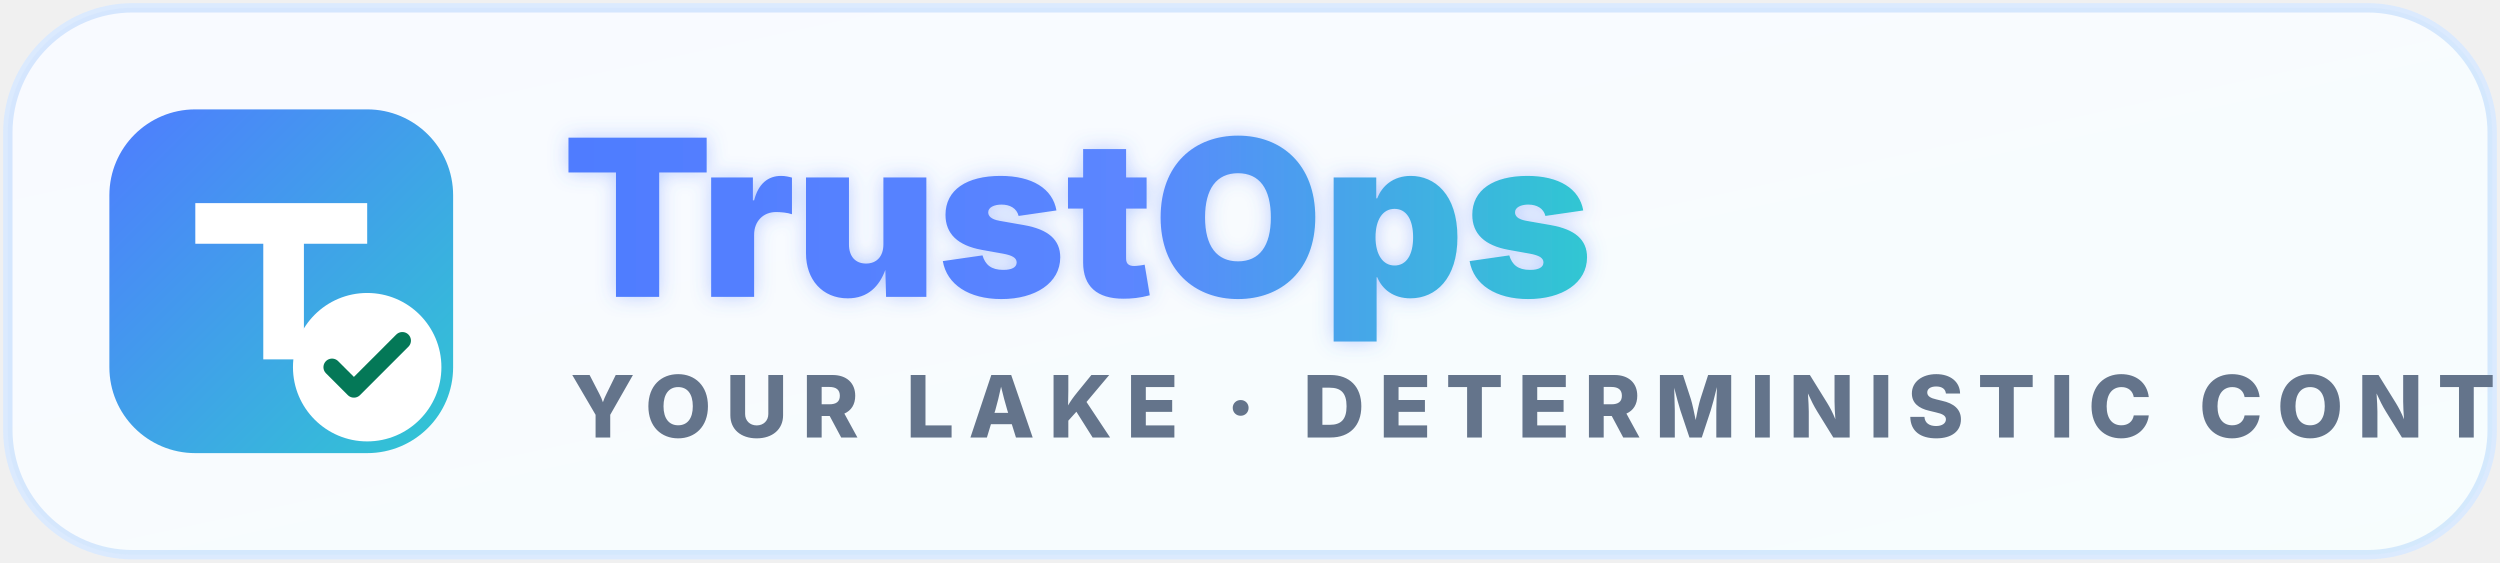
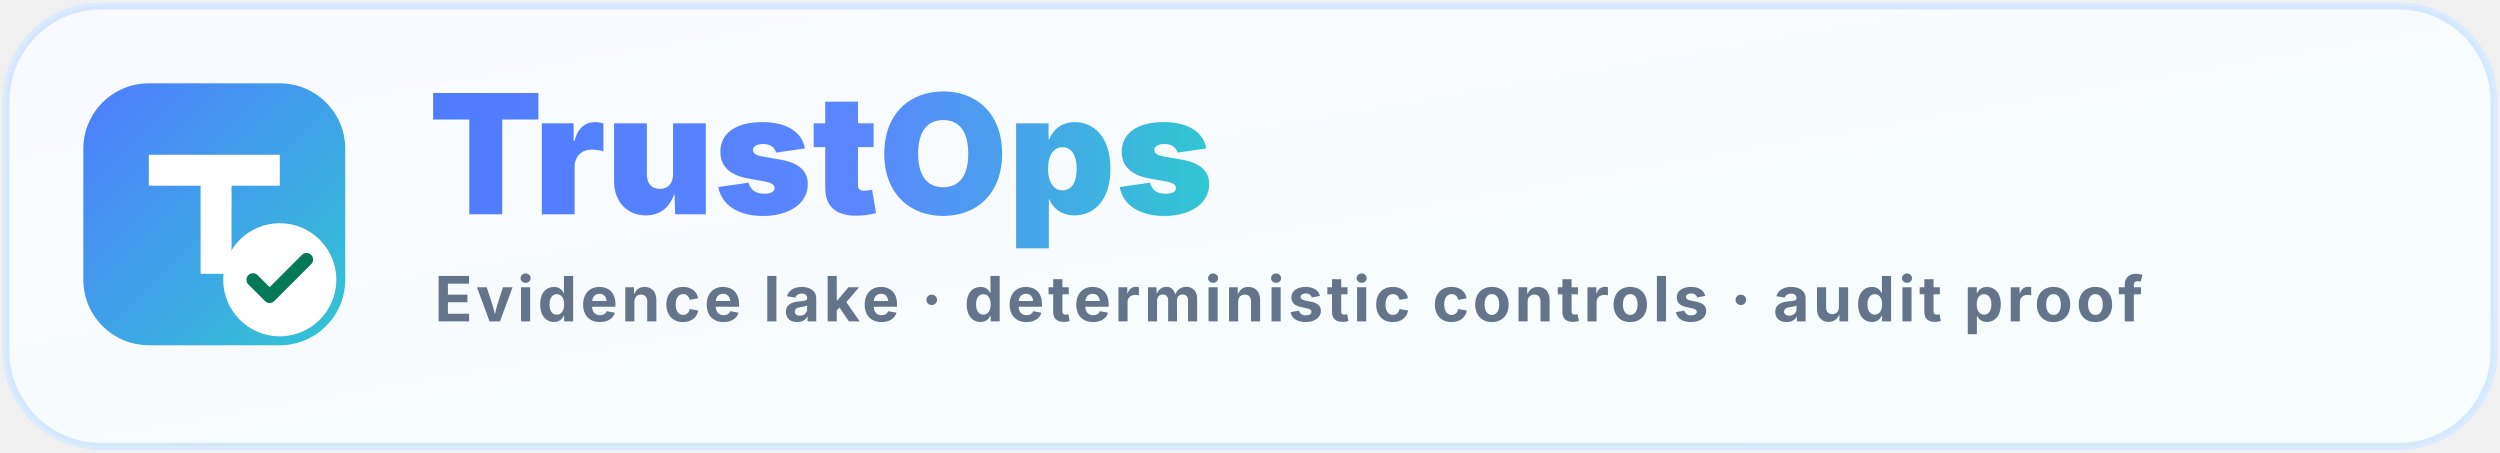
- <svg xmlns="http://www.w3.org/2000/svg" width="320" height="72" viewBox="0 0 320 72" role="img" aria-labelledby="title desc">
+ <svg xmlns="http://www.w3.org/2000/svg" width="420" height="76" viewBox="0 0 420 76" role="img" aria-labelledby="title desc">
  <defs>
    <linearGradient id="mark" x1="0" y1="0" x2="1" y2="1">
      <stop offset="0%" stop-color="#4f7cff" />
      <stop offset="100%" stop-color="#30c7d2" />
    </linearGradient>
    <linearGradient id="word" x1="0" y1="0" x2="1" y2="0">
      <stop offset="0%" stop-color="#4f7cff" />
      <stop offset="55%" stop-color="#5b86ff" />
      <stop offset="100%" stop-color="#30c7d2" />
    </linearGradient>
-     <filter id="glow" x="-30%" y="-30%" width="160%" height="160%">
-       <feDropShadow dx="0" dy="0" stdDeviation="1.2" flood-color="#4f7cff" flood-opacity=".35" />
-     </filter>
  </defs>
-   <rect x="1" y="1" width="318" height="70" rx="16" fill="#ffffff" stroke="#dbeafe" stroke-width="1.2" />
-   <rect x="1" y="1" width="318" height="70" rx="16" fill="url(#mark)" fill-opacity=".04" />
+   <rect x="1" y="1" width="418" height="74" rx="16" fill="#ffffff" stroke="#dbeafe" stroke-width="1.2" />
+   <rect x="1" y="1" width="418" height="74" rx="16" fill="url(#mark)" fill-opacity=".04" />
  <g transform="translate(14,14)">
    <rect width="44" height="44" rx="11" fill="url(#mark)" />
    <path d="M11 12h22v5.2h-8.1V32h-5.2V17.2H11z" fill="#fff" />
    <circle cx="33" cy="33" r="9.5" fill="#fff" />
    <path d="M28.5 33l2.8 2.8 6.2-6.2" stroke="#047857" stroke-width="2.2" fill="none" stroke-linecap="round" stroke-linejoin="round" />
  </g>
  <g font-family="Inter, ui-sans-serif, system-ui, -apple-system, BlinkMacSystemFont, 'Segoe UI', Arial, sans-serif">
-     <text x="72" y="38" font-size="28" font-weight="900" fill="url(#word)" filter="url(#glow)">TrustOps</text>
-     <text x="73" y="56" font-size="11" font-weight="800" fill="#64748b" letter-spacing="1.8">YOUR LAKE · DETERMINISTIC CONTROLS · PROOF</text>
+     <text x="72" y="36" font-size="28" font-weight="900" fill="url(#word)">TrustOps</text>
+     <text x="73" y="54" font-size="10.5" font-weight="750" fill="#64748b" letter-spacing="0.6">Evidence lake · deterministic controls · audit proof</text>
  </g>
</svg>
